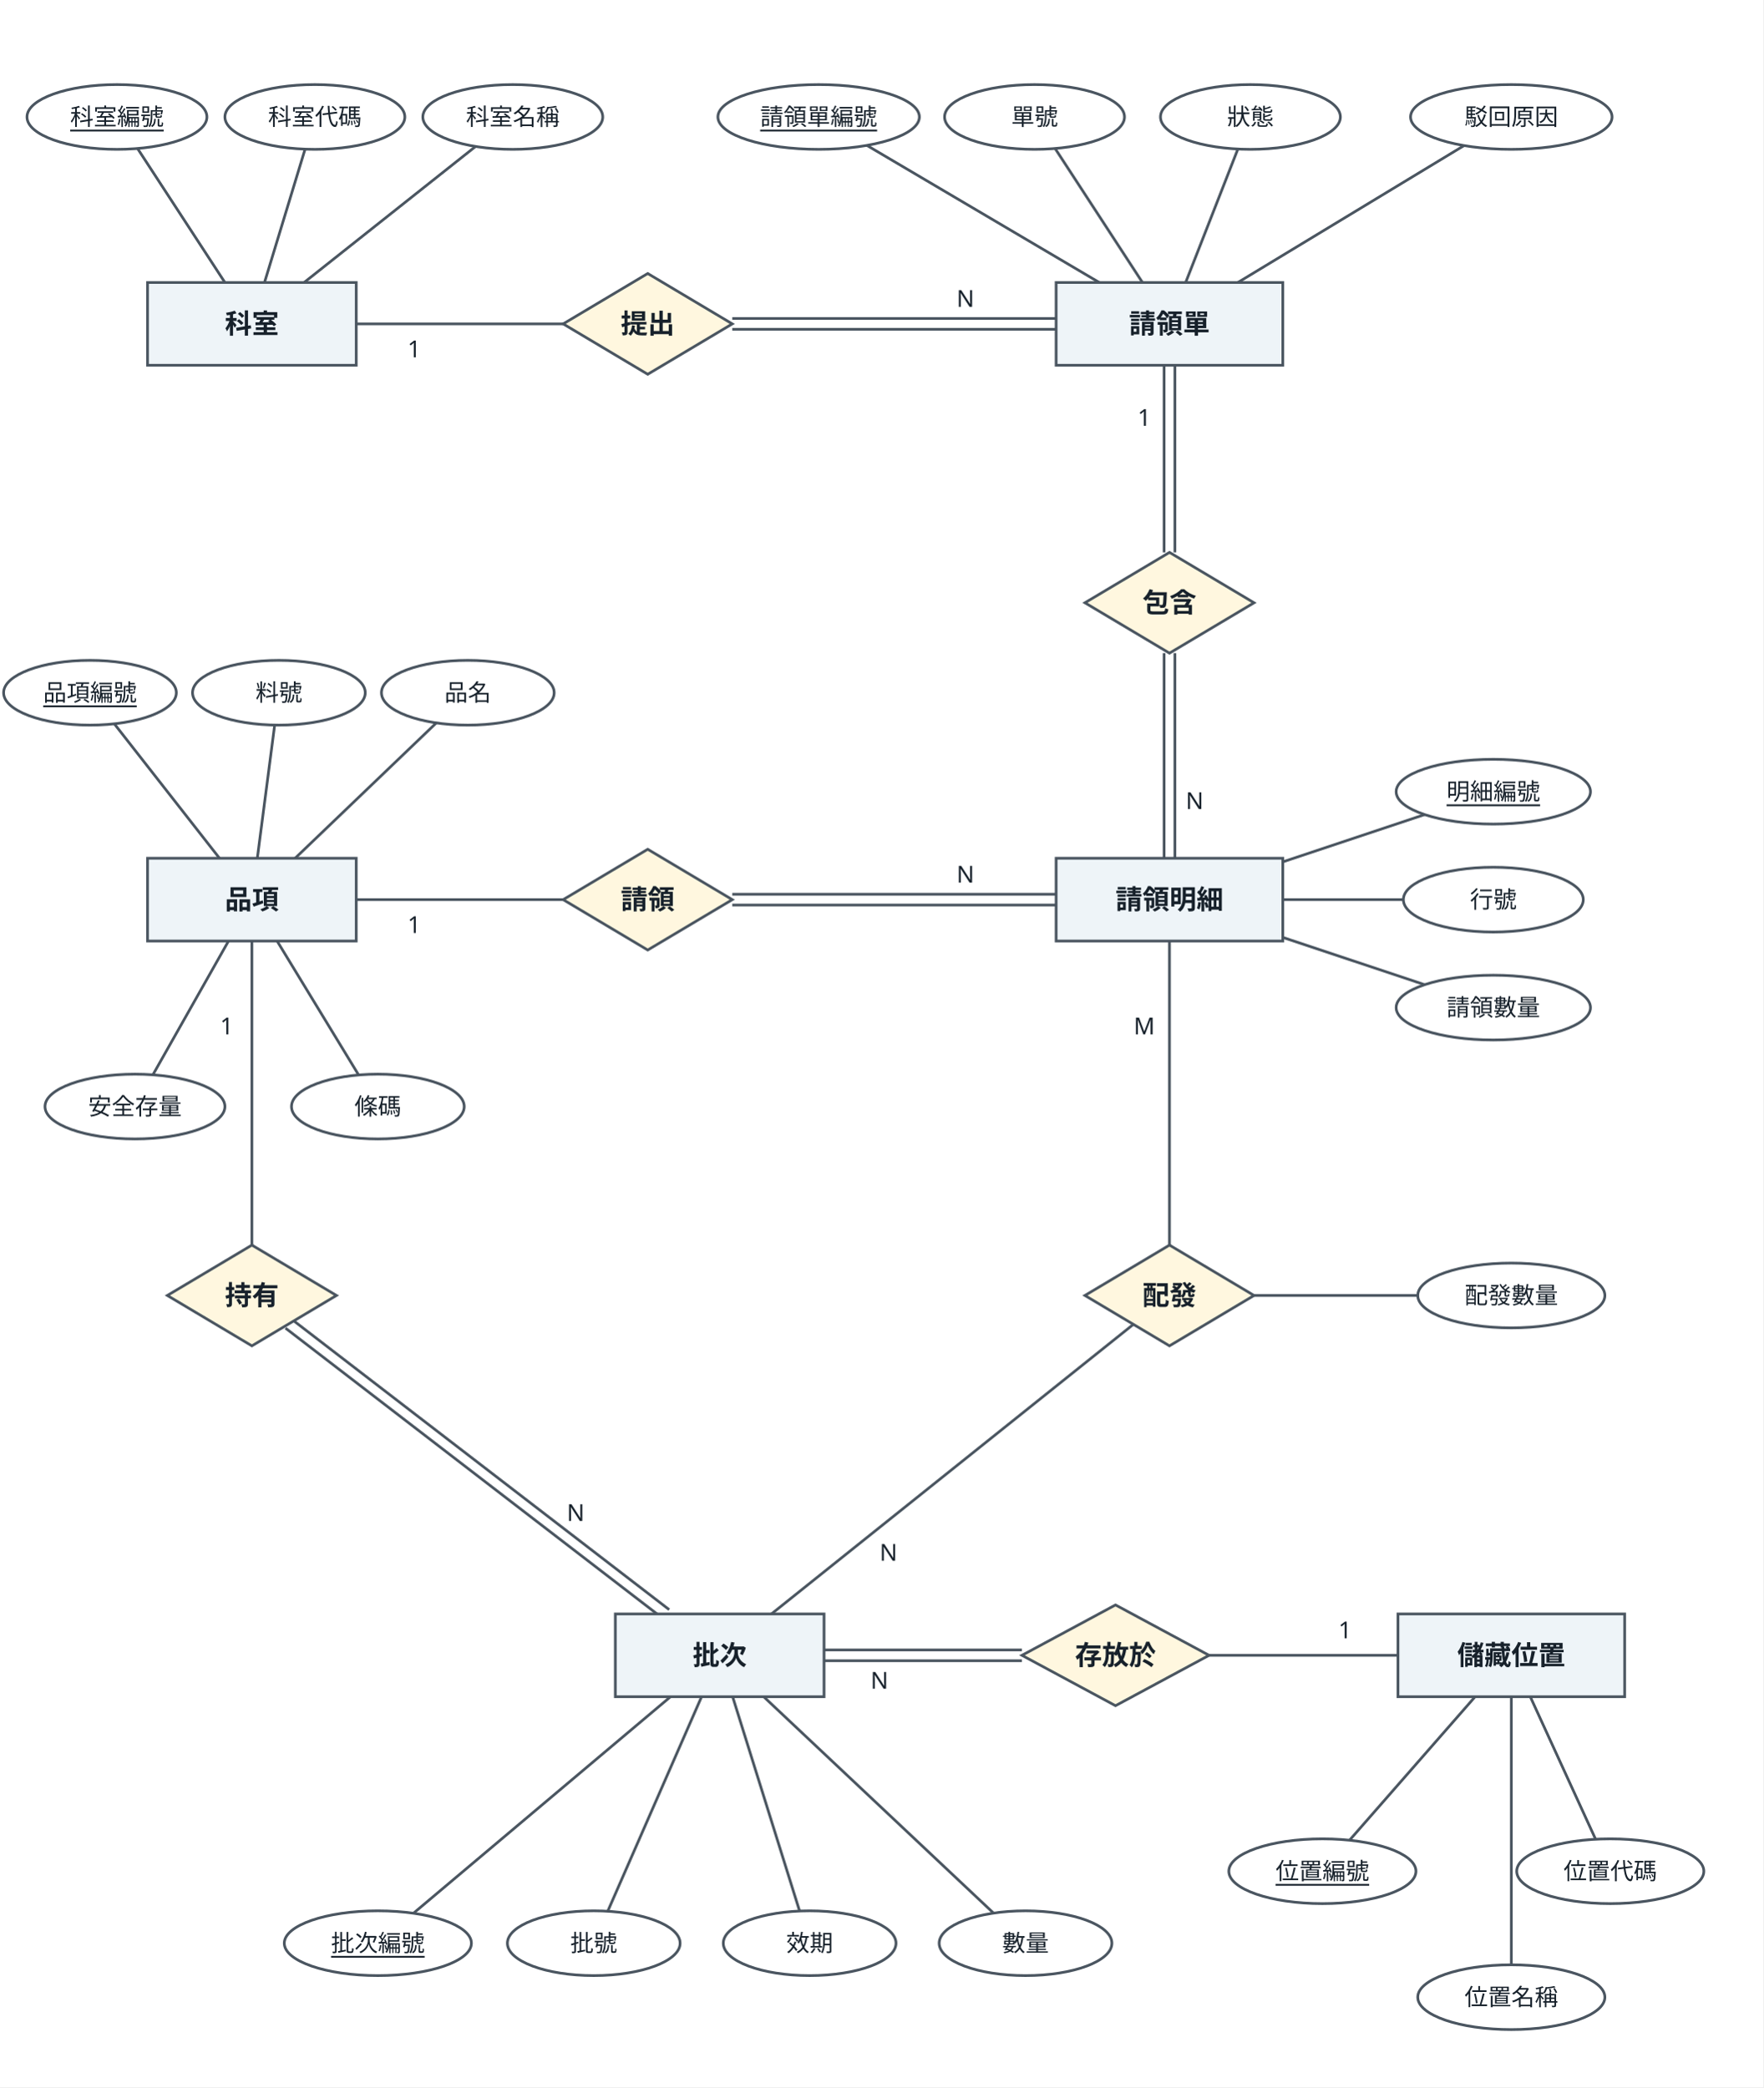
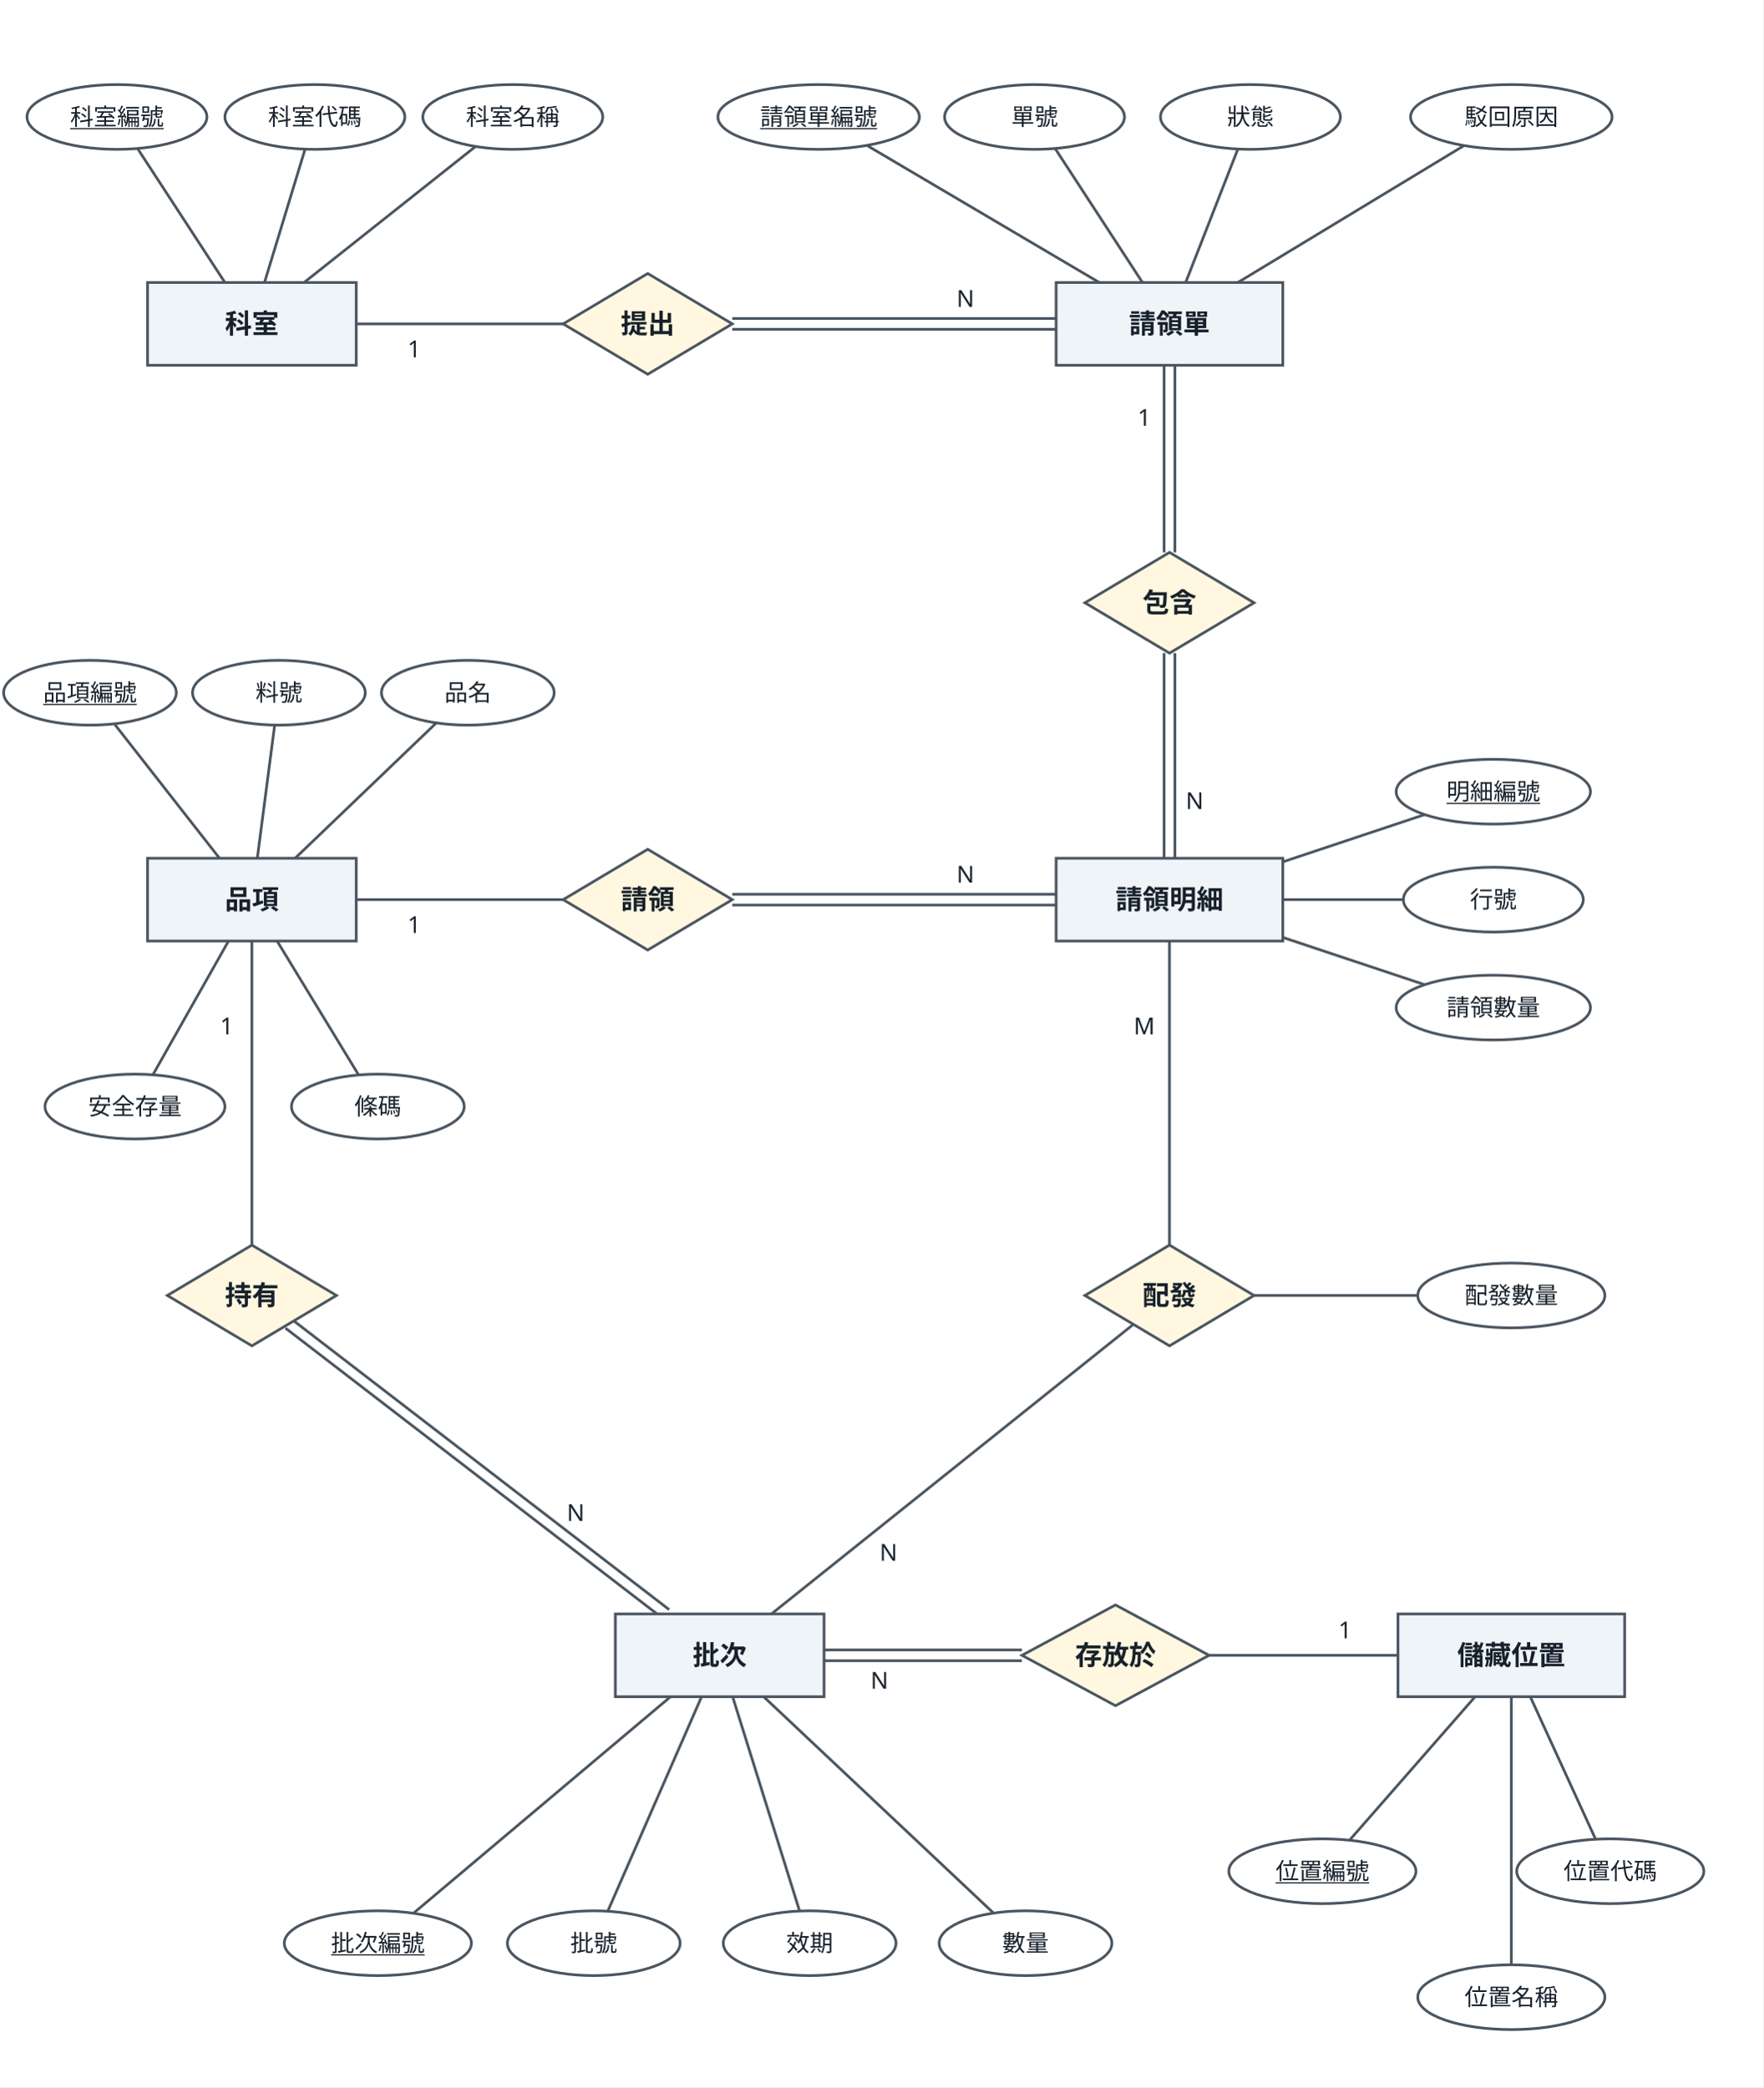
<svg xmlns="http://www.w3.org/2000/svg" width="980" height="1160" viewBox="0 0 980 1160" role="img" aria-labelledby="title description">
  <rect x="0" y="0" width="980" height="1160" fill="#ffffff" />
  <g fill="none" stroke="#4a5560" stroke-width="1.5">
    <line data-name="屬性線 科室—科室編號" x1="125" y1="157" x2="76.43" y2="82.52" />
    <line data-name="屬性線 科室—科室代碼" x1="147" y1="157" x2="169.55" y2="82.89" />
    <line data-name="屬性線 科室—科室名稱" x1="169" y1="157" x2="264.33" y2="81.39" />
    <line data-name="屬性線 請領單—請領單編號" x1="611" y1="157" x2="481.8" y2="80.8" />
    <line data-name="屬性線 請領單—單號" x1="635" y1="157" x2="586.43" y2="82.52" />
    <line data-name="屬性線 請領單—狀態" x1="659" y1="157" x2="688.03" y2="82.82" />
    <line data-name="屬性線 請領單—駁回原因" x1="688" y1="157" x2="813.73" y2="80.9" />
    <line data-name="屬性線 品項—品項編號" x1="122" y1="477" x2="63.52" y2="402.27" />
    <line data-name="屬性線 品項—料號" x1="143" y1="477" x2="152.65" y2="402.98" />
    <line data-name="屬性線 品項—品名" x1="164" y1="477" x2="242.51" y2="401.76" />
    <line data-name="屬性線 品項—安全存量" x1="127" y1="523" x2="84.97" y2="597.36" />
    <line data-name="屬性線 品項—條碼" x1="154" y1="523" x2="199.32" y2="597.45" />
    <line data-name="屬性線 請領明細—明細編號" x1="713" y1="479" x2="791.82" y2="452.73" />
    <line data-name="屬性線 請領明細—行號" x1="713" y1="500" x2="780" y2="500" />
    <line data-name="屬性線 請領明細—請領數量" x1="713" y1="521" x2="791.82" y2="547.27" />
    <line data-name="屬性線 批次—批次編號" x1="372.69" y1="943" x2="229.77" y2="1063.35" />
    <line data-name="屬性線 批次—批號" x1="389.94" y1="943" x2="337.77" y2="1062.24" />
    <line data-name="屬性線 批次—效期" x1="407.19" y1="943" x2="444.41" y2="1062.12" />
    <line data-name="屬性線 批次—數量" x1="424.44" y1="943" x2="552.23" y2="1063.28" />
    <line data-name="屬性線 儲藏位置—位置編號" x1="819.88" y1="943" x2="750.07" y2="1022.77" />
    <line data-name="屬性線 儲藏位置—位置代碼" x1="850.54" y1="943" x2="886.85" y2="1022.22" />
    <line data-name="屬性線 儲藏位置—位置名稱" x1="840" y1="943" x2="840" y2="1092" />
    <line data-name="科室—提出 單線" x1="198" y1="180" x2="313" y2="180" />
    <line data-name="請領單—提出 雙線 1" x1="587" y1="183" x2="407" y2="183" />
    <line data-name="請領單—提出 雙線 2" x1="587" y1="177" x2="407" y2="177" />
    <line data-name="請領單—包含 雙線 1" x1="653" y1="203" x2="653" y2="307" />
    <line data-name="請領單—包含 雙線 2" x1="647" y1="203" x2="647" y2="307" />
    <line data-name="請領明細—包含 雙線 1" x1="647" y1="477" x2="647" y2="363" />
    <line data-name="請領明細—包含 雙線 2" x1="653" y1="477" x2="653" y2="363" />
    <line data-name="請領明細—請領 雙線 1" x1="587" y1="503" x2="407" y2="503" />
    <line data-name="請領明細—請領 雙線 2" x1="587" y1="497" x2="407" y2="497" />
    <line data-name="品項—請領 單線" x1="198" y1="500" x2="313" y2="500" />
    <line data-name="品項—持有 單線" x1="140" y1="523" x2="140" y2="692" />
    <line data-name="批次—持有 雙線 1" x1="368.27" y1="899.38" x2="158.68" y2="738.16" />
    <line data-name="批次—持有 雙線 2" x1="371.93" y1="894.62" x2="162.34" y2="733.4" />
    <line data-name="請領明細—配發 單線" x1="650" y1="523" x2="650" y2="692" />
    <line data-name="批次—配發 單線" x1="428.75" y1="897" x2="629.94" y2="736.05" />
    <line data-name="關聯屬性線 配發—配發數量" x1="697" y1="720" x2="788" y2="720" />
    <line data-name="批次—存放於 雙線 1" x1="458" y1="917" x2="568" y2="917" />
    <line data-name="批次—存放於 雙線 2" x1="458" y1="923" x2="568" y2="923" />
    <line data-name="儲藏位置—存放於 單線" x1="777" y1="920" x2="672" y2="920" />
  </g>
  <rect data-element="entity:DEPARTMENT" x="82" y="157" width="116" height="46" fill="#eef4f8" stroke="#4a5560" stroke-width="1.5" />
  <rect data-element="entity:REQUISITION" x="587" y="157" width="126" height="46" fill="#eef4f8" stroke="#4a5560" stroke-width="1.5" />
  <rect data-element="entity:ITEM" x="82" y="477" width="116" height="46" fill="#eef4f8" stroke="#4a5560" stroke-width="1.5" />
  <rect data-element="entity:REQUISITION_LINE" x="587" y="477" width="126" height="46" fill="#eef4f8" stroke="#4a5560" stroke-width="1.5" />
  <rect data-element="entity:STOCK_LOT" x="342" y="897" width="116" height="46" fill="#eef4f8" stroke="#4a5560" stroke-width="1.5" />
  <rect data-element="entity:STORAGE_LOCATION" x="777" y="897" width="126" height="46" fill="#eef4f8" stroke="#4a5560" stroke-width="1.5" />
  <polygon data-element="relationship:SUBMITS" points="360,152 407,180 360,208 313,180" fill="#fff7df" stroke="#4a5560" stroke-width="1.5" />
  <polygon data-element="relationship:CONTAINS" points="650,307 697,335 650,363 603,335" fill="#fff7df" stroke="#4a5560" stroke-width="1.5" />
  <polygon data-element="relationship:REQUESTS" points="360,472 407,500 360,528 313,500" fill="#fff7df" stroke="#4a5560" stroke-width="1.5" />
  <polygon data-element="relationship:HOLDS" points="140,692 187,720 140,748 93,720" fill="#fff7df" stroke="#4a5560" stroke-width="1.5" />
  <polygon data-element="relationship:ALLOCATES" points="650,692 697,720 650,748 603,720" fill="#fff7df" stroke="#4a5560" stroke-width="1.5" />
  <polygon data-element="relationship:STORED_AT" points="620,892 672,920 620,948 568,920" fill="#fff7df" stroke="#4a5560" stroke-width="1.5" />
  <ellipse data-element="attribute:DEPARTMENT:DEPARTMENT_ID" cx="65" cy="65" rx="50" ry="18" fill="#ffffff" stroke="#4a5560" stroke-width="1.5" />
  <ellipse data-element="attribute:DEPARTMENT:DEPARTMENT_CODE" cx="175" cy="65" rx="50" ry="18" fill="#ffffff" stroke="#4a5560" stroke-width="1.5" />
  <ellipse data-element="attribute:DEPARTMENT:DEPARTMENT_NAME" cx="285" cy="65" rx="50" ry="18" fill="#ffffff" stroke="#4a5560" stroke-width="1.5" />
  <ellipse data-element="attribute:REQUISITION:REQUISITION_ID" cx="455" cy="65" rx="56" ry="18" fill="#ffffff" stroke="#4a5560" stroke-width="1.5" />
  <ellipse data-element="attribute:REQUISITION:REQUISITION_NO" cx="575" cy="65" rx="50" ry="18" fill="#ffffff" stroke="#4a5560" stroke-width="1.5" />
  <ellipse data-element="attribute:REQUISITION:STATUS" cx="695" cy="65" rx="50" ry="18" fill="#ffffff" stroke="#4a5560" stroke-width="1.5" />
  <ellipse data-element="attribute:REQUISITION:REJECTION_REASON" cx="840" cy="65" rx="56" ry="18" fill="#ffffff" stroke="#4a5560" stroke-width="1.5" />
  <ellipse data-element="attribute:ITEM:ITEM_ID" cx="50" cy="385" rx="48" ry="18" fill="#ffffff" stroke="#4a5560" stroke-width="1.5" />
  <ellipse data-element="attribute:ITEM:ITEM_CODE" cx="155" cy="385" rx="48" ry="18" fill="#ffffff" stroke="#4a5560" stroke-width="1.5" />
  <ellipse data-element="attribute:ITEM:ITEM_NAME" cx="260" cy="385" rx="48" ry="18" fill="#ffffff" stroke="#4a5560" stroke-width="1.5" />
  <ellipse data-element="attribute:ITEM:SAFETY_STOCK" cx="75" cy="615" rx="50" ry="18" fill="#ffffff" stroke="#4a5560" stroke-width="1.5" />
  <ellipse data-element="attribute:ITEM:BARCODE" cx="210" cy="615" rx="48" ry="18" fill="#ffffff" stroke="#4a5560" stroke-width="1.5" />
  <ellipse data-element="attribute:REQUISITION_LINE:REQUISITION_LINE_ID" cx="830" cy="440" rx="54" ry="18" fill="#ffffff" stroke="#4a5560" stroke-width="1.5" />
  <ellipse data-element="attribute:REQUISITION_LINE:LINE_NO" cx="830" cy="500" rx="50" ry="18" fill="#ffffff" stroke="#4a5560" stroke-width="1.5" />
  <ellipse data-element="attribute:REQUISITION_LINE:REQUESTED_QUANTITY" cx="830" cy="560" rx="54" ry="18" fill="#ffffff" stroke="#4a5560" stroke-width="1.5" />
  <ellipse data-element="attribute:STOCK_LOT:STOCK_LOT_ID" cx="210" cy="1080" rx="52" ry="18" fill="#ffffff" stroke="#4a5560" stroke-width="1.5" />
  <ellipse data-element="attribute:STOCK_LOT:LOT_NUMBER" cx="330" cy="1080" rx="48" ry="18" fill="#ffffff" stroke="#4a5560" stroke-width="1.5" />
  <ellipse data-element="attribute:STOCK_LOT:EXPIRY_DATE" cx="450" cy="1080" rx="48" ry="18" fill="#ffffff" stroke="#4a5560" stroke-width="1.5" />
  <ellipse data-element="attribute:STOCK_LOT:LOT_QUANTITY" cx="570" cy="1080" rx="48" ry="18" fill="#ffffff" stroke="#4a5560" stroke-width="1.5" />
  <ellipse data-element="attribute:STORAGE_LOCATION:LOCATION_ID" cx="735" cy="1040" rx="52" ry="18" fill="#ffffff" stroke="#4a5560" stroke-width="1.5" />
  <ellipse data-element="attribute:STORAGE_LOCATION:LOCATION_CODE" cx="895" cy="1040" rx="52" ry="18" fill="#ffffff" stroke="#4a5560" stroke-width="1.5" />
  <ellipse data-element="attribute:STORAGE_LOCATION:LOCATION_NAME" cx="840" cy="1110" rx="52" ry="18" fill="#ffffff" stroke="#4a5560" stroke-width="1.5" />
  <ellipse data-element="attribute:ALLOCATES:ALLOCATED_QUANTITY" cx="840" cy="720" rx="52" ry="18" fill="#ffffff" stroke="#4a5560" stroke-width="1.5" />
  <g font-family="&quot;Microsoft JhengHei&quot;, &quot;Noto Sans TC&quot;, &quot;PingFang TC&quot;, sans-serif" text-anchor="middle" fill="#17212b">
    <text x="140" y="185.25" font-size="15" font-weight="600">科室</text>
-     <text x="65" y="69.55" font-size="13" font-weight="400">科室編號</text>
-     <line data-primary-key="科室編號" x1="39" y1="72.55" x2="91" y2="72.55" stroke="#17212b" stroke-width="1" />
+     <text x="65" y="69.55" font-size="13" font-weight="400" text-decoration="underline" data-primary-key="attribute:DEPARTMENT:DEPARTMENT_ID">科室編號</text>
    <text x="175" y="69.55" font-size="13" font-weight="400">科室代碼</text>
    <text x="285" y="69.55" font-size="13" font-weight="400">科室名稱</text>
    <text x="650" y="185.25" font-size="15" font-weight="600">請領單</text>
-     <text x="455" y="69.55" font-size="13" font-weight="400">請領單編號</text>
-     <line data-primary-key="請領單編號" x1="422.5" y1="72.55" x2="487.5" y2="72.55" stroke="#17212b" stroke-width="1" />
+     <text x="455" y="69.55" font-size="13" font-weight="400" text-decoration="underline" data-primary-key="attribute:REQUISITION:REQUISITION_ID">請領單編號</text>
    <text x="575" y="69.55" font-size="13" font-weight="400">單號</text>
    <text x="695" y="69.55" font-size="13" font-weight="400">狀態</text>
    <text x="840" y="69.55" font-size="13" font-weight="400">駁回原因</text>
    <text x="140" y="505.25" font-size="15" font-weight="600">品項</text>
-     <text x="50" y="389.55" font-size="13" font-weight="400">品項編號</text>
-     <line data-primary-key="品項編號" x1="24" y1="392.55" x2="76" y2="392.55" stroke="#17212b" stroke-width="1" />
+     <text x="50" y="389.55" font-size="13" font-weight="400" text-decoration="underline" data-primary-key="attribute:ITEM:ITEM_ID">品項編號</text>
    <text x="155" y="389.55" font-size="13" font-weight="400">料號</text>
    <text x="260" y="389.55" font-size="13" font-weight="400">品名</text>
    <text x="75" y="619.55" font-size="13" font-weight="400">安全存量</text>
    <text x="210" y="619.55" font-size="13" font-weight="400">條碼</text>
    <text x="650" y="505.25" font-size="15" font-weight="600">請領明細</text>
-     <text x="830" y="444.55" font-size="13" font-weight="400">明細編號</text>
-     <line data-primary-key="明細編號" x1="804" y1="447.55" x2="856" y2="447.55" stroke="#17212b" stroke-width="1" />
+     <text x="830" y="444.55" font-size="13" font-weight="400" text-decoration="underline" data-primary-key="attribute:REQUISITION_LINE:REQUISITION_LINE_ID">明細編號</text>
    <text x="830" y="504.55" font-size="13" font-weight="400">行號</text>
    <text x="830" y="564.55" font-size="13" font-weight="400">請領數量</text>
    <text x="400" y="925.25" font-size="15" font-weight="600">批次</text>
-     <text x="210" y="1084.55" font-size="13" font-weight="400">批次編號</text>
-     <line data-primary-key="批次編號" x1="184" y1="1087.55" x2="236" y2="1087.55" stroke="#17212b" stroke-width="1" />
+     <text x="210" y="1084.55" font-size="13" font-weight="400" text-decoration="underline" data-primary-key="attribute:STOCK_LOT:STOCK_LOT_ID">批次編號</text>
    <text x="330" y="1084.55" font-size="13" font-weight="400">批號</text>
    <text x="450" y="1084.55" font-size="13" font-weight="400">效期</text>
    <text x="570" y="1084.55" font-size="13" font-weight="400">數量</text>
    <text x="840" y="925.25" font-size="15" font-weight="600">儲藏位置</text>
-     <text x="735" y="1044.55" font-size="13" font-weight="400">位置編號</text>
-     <line data-primary-key="位置編號" x1="709" y1="1047.55" x2="761" y2="1047.55" stroke="#17212b" stroke-width="1" />
+     <text x="735" y="1044.55" font-size="13" font-weight="400" text-decoration="underline" data-primary-key="attribute:STORAGE_LOCATION:LOCATION_ID">位置編號</text>
    <text x="895" y="1044.55" font-size="13" font-weight="400">位置代碼</text>
    <text x="840" y="1114.55" font-size="13" font-weight="400">位置名稱</text>
    <text x="360" y="185.25" font-size="15" font-weight="600">提出</text>
    <text x="650" y="340.25" font-size="15" font-weight="600">包含</text>
    <text x="360" y="505.25" font-size="15" font-weight="600">請領</text>
    <text x="140" y="725.25" font-size="15" font-weight="600">持有</text>
    <text x="650" y="725.25" font-size="15" font-weight="600">配發</text>
    <text x="840" y="724.55" font-size="13" font-weight="400">配發數量</text>
    <text x="620" y="925.25" font-size="15" font-weight="600">存放於</text>
    <text x="230.2" y="198.55" font-size="13" font-weight="400">1</text>
    <text x="536.6" y="170.55" font-size="13" font-weight="400">N</text>
    <text x="636" y="236.67" font-size="13" font-weight="400">1</text>
    <text x="664" y="449.63" font-size="13" font-weight="400">N</text>
    <text x="536.6" y="490.55" font-size="13" font-weight="400">N</text>
    <text x="230.2" y="518.55" font-size="13" font-weight="400">1</text>
    <text x="126" y="574.87" font-size="13" font-weight="400">1</text>
    <text x="319.952" y="845.311" font-size="13" font-weight="400">N</text>
    <text x="636" y="574.87" font-size="13" font-weight="400">M</text>
    <text x="493.829" y="867.416" font-size="13" font-weight="400">N</text>
    <text x="488.8" y="938.55" font-size="13" font-weight="400">N</text>
    <text x="747.6" y="910.55" font-size="13" font-weight="400">1</text>
  </g>
</svg>
